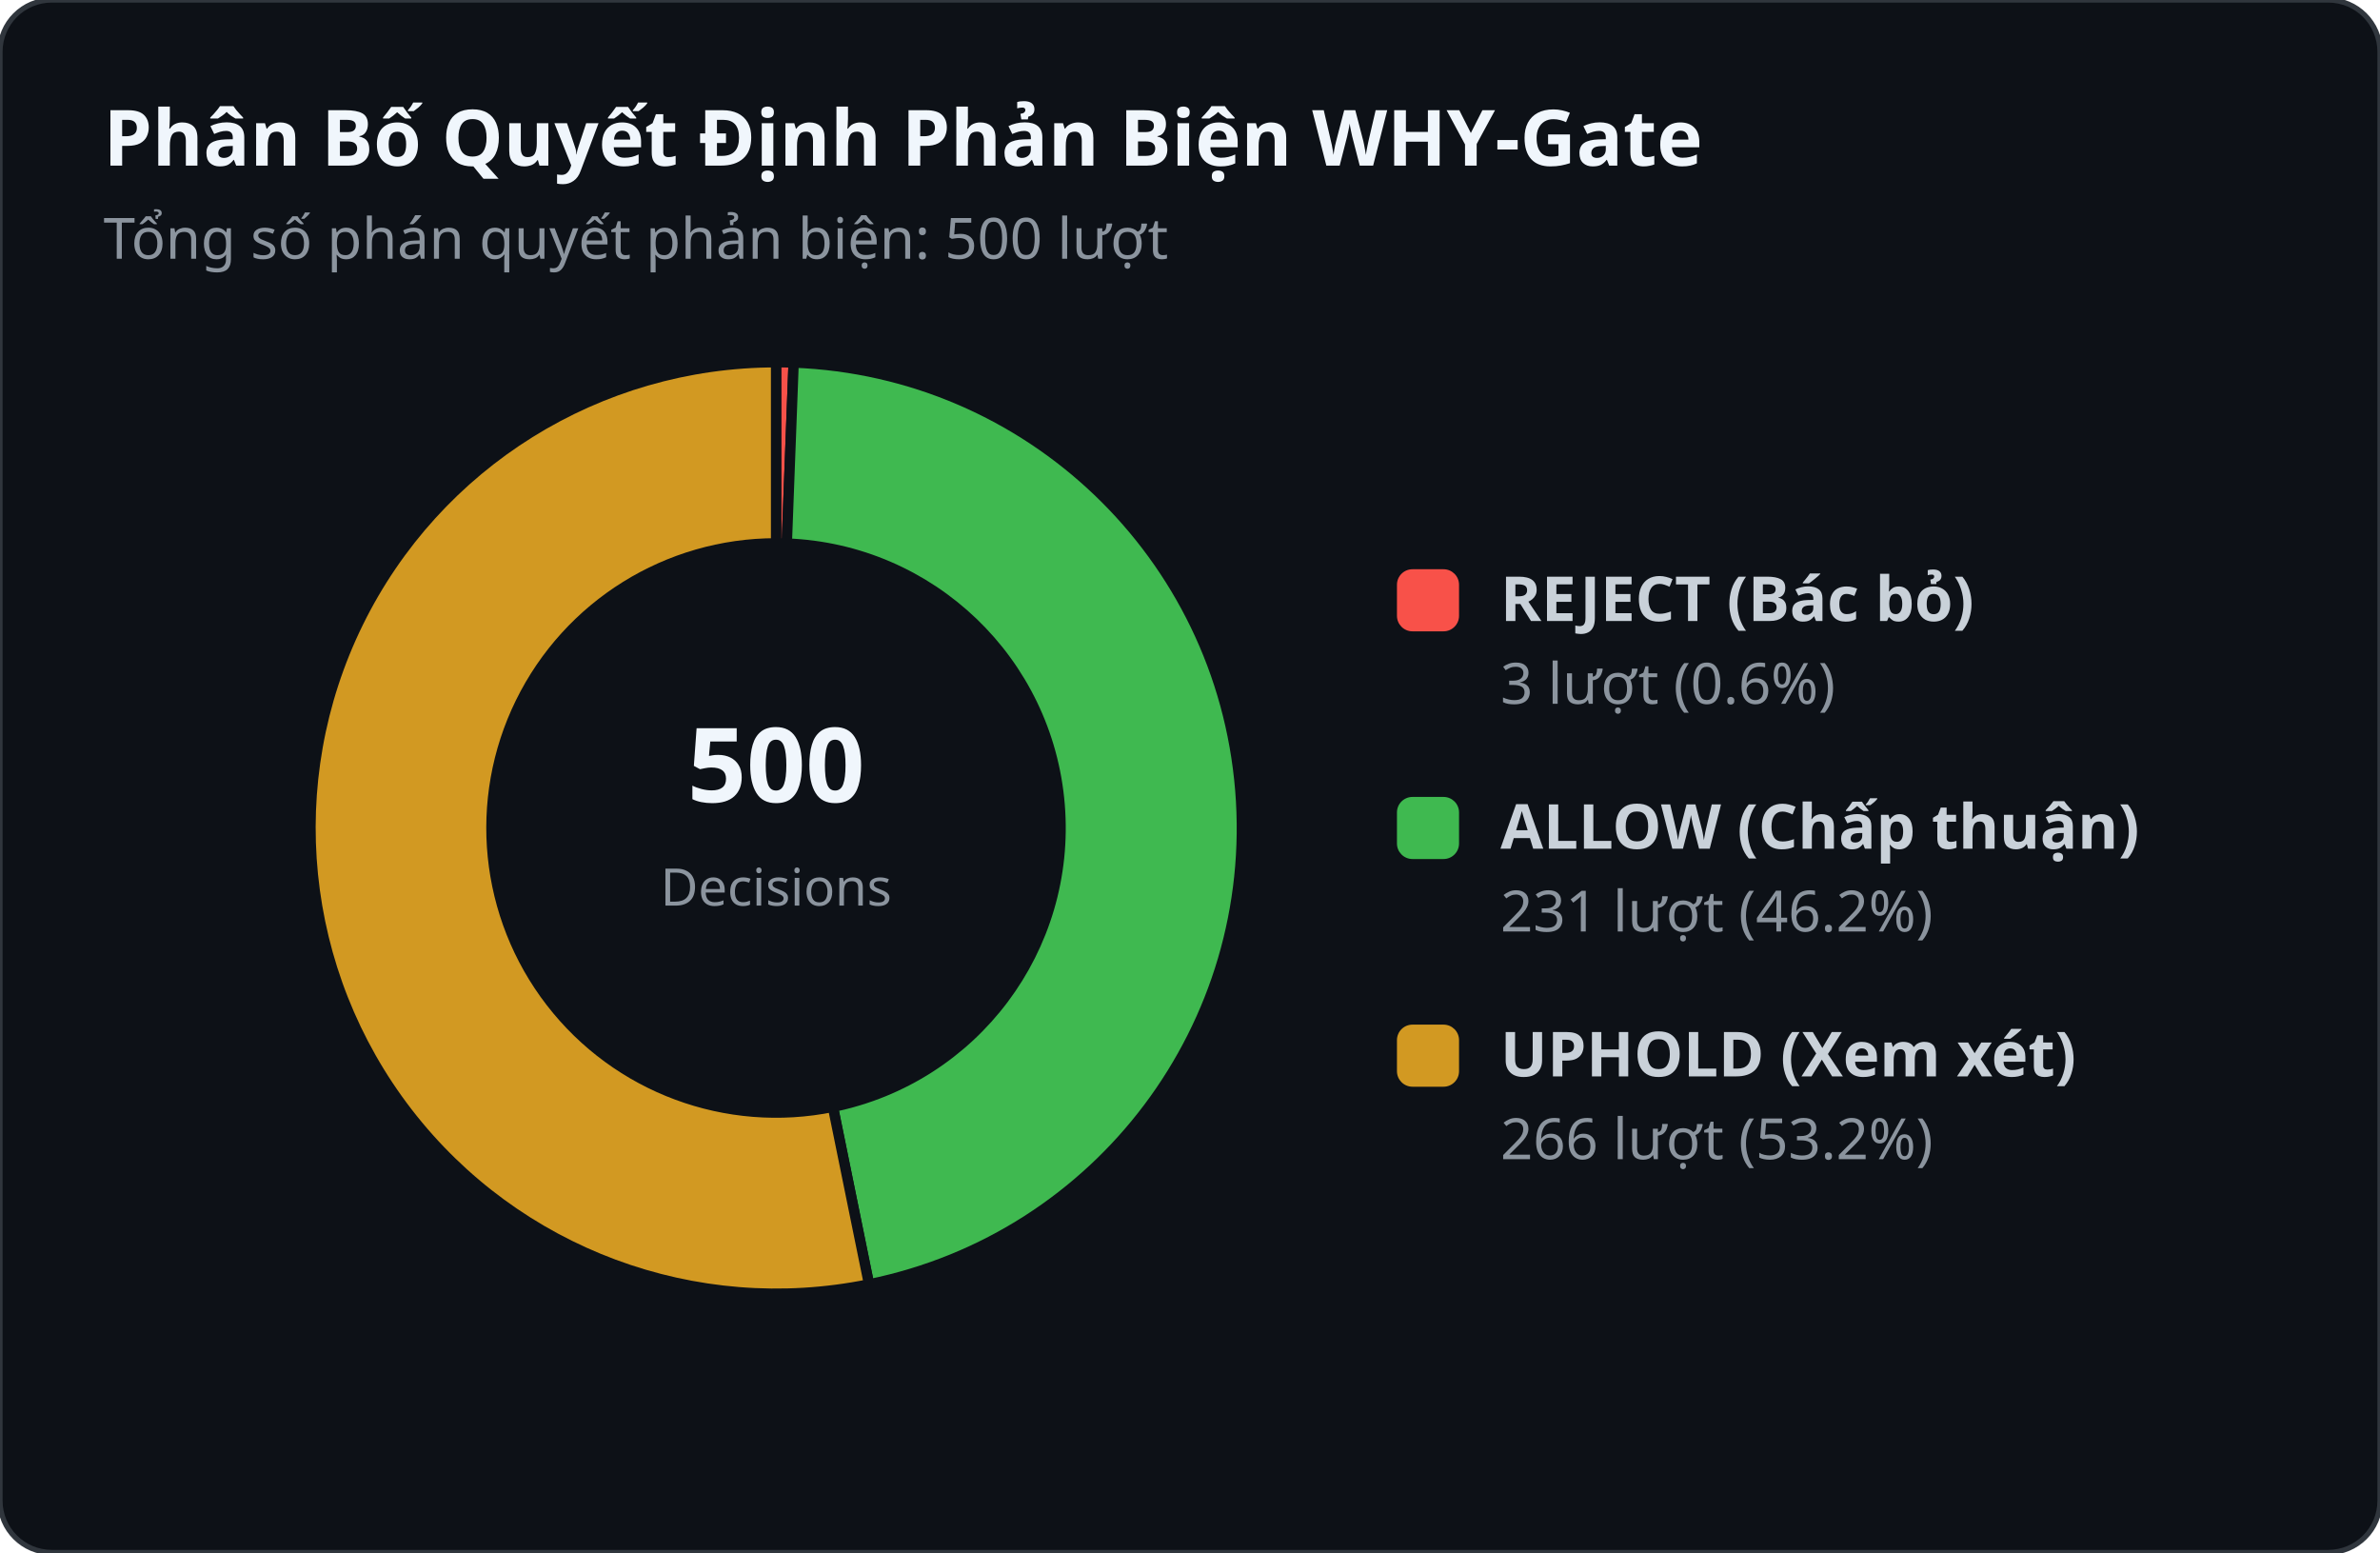
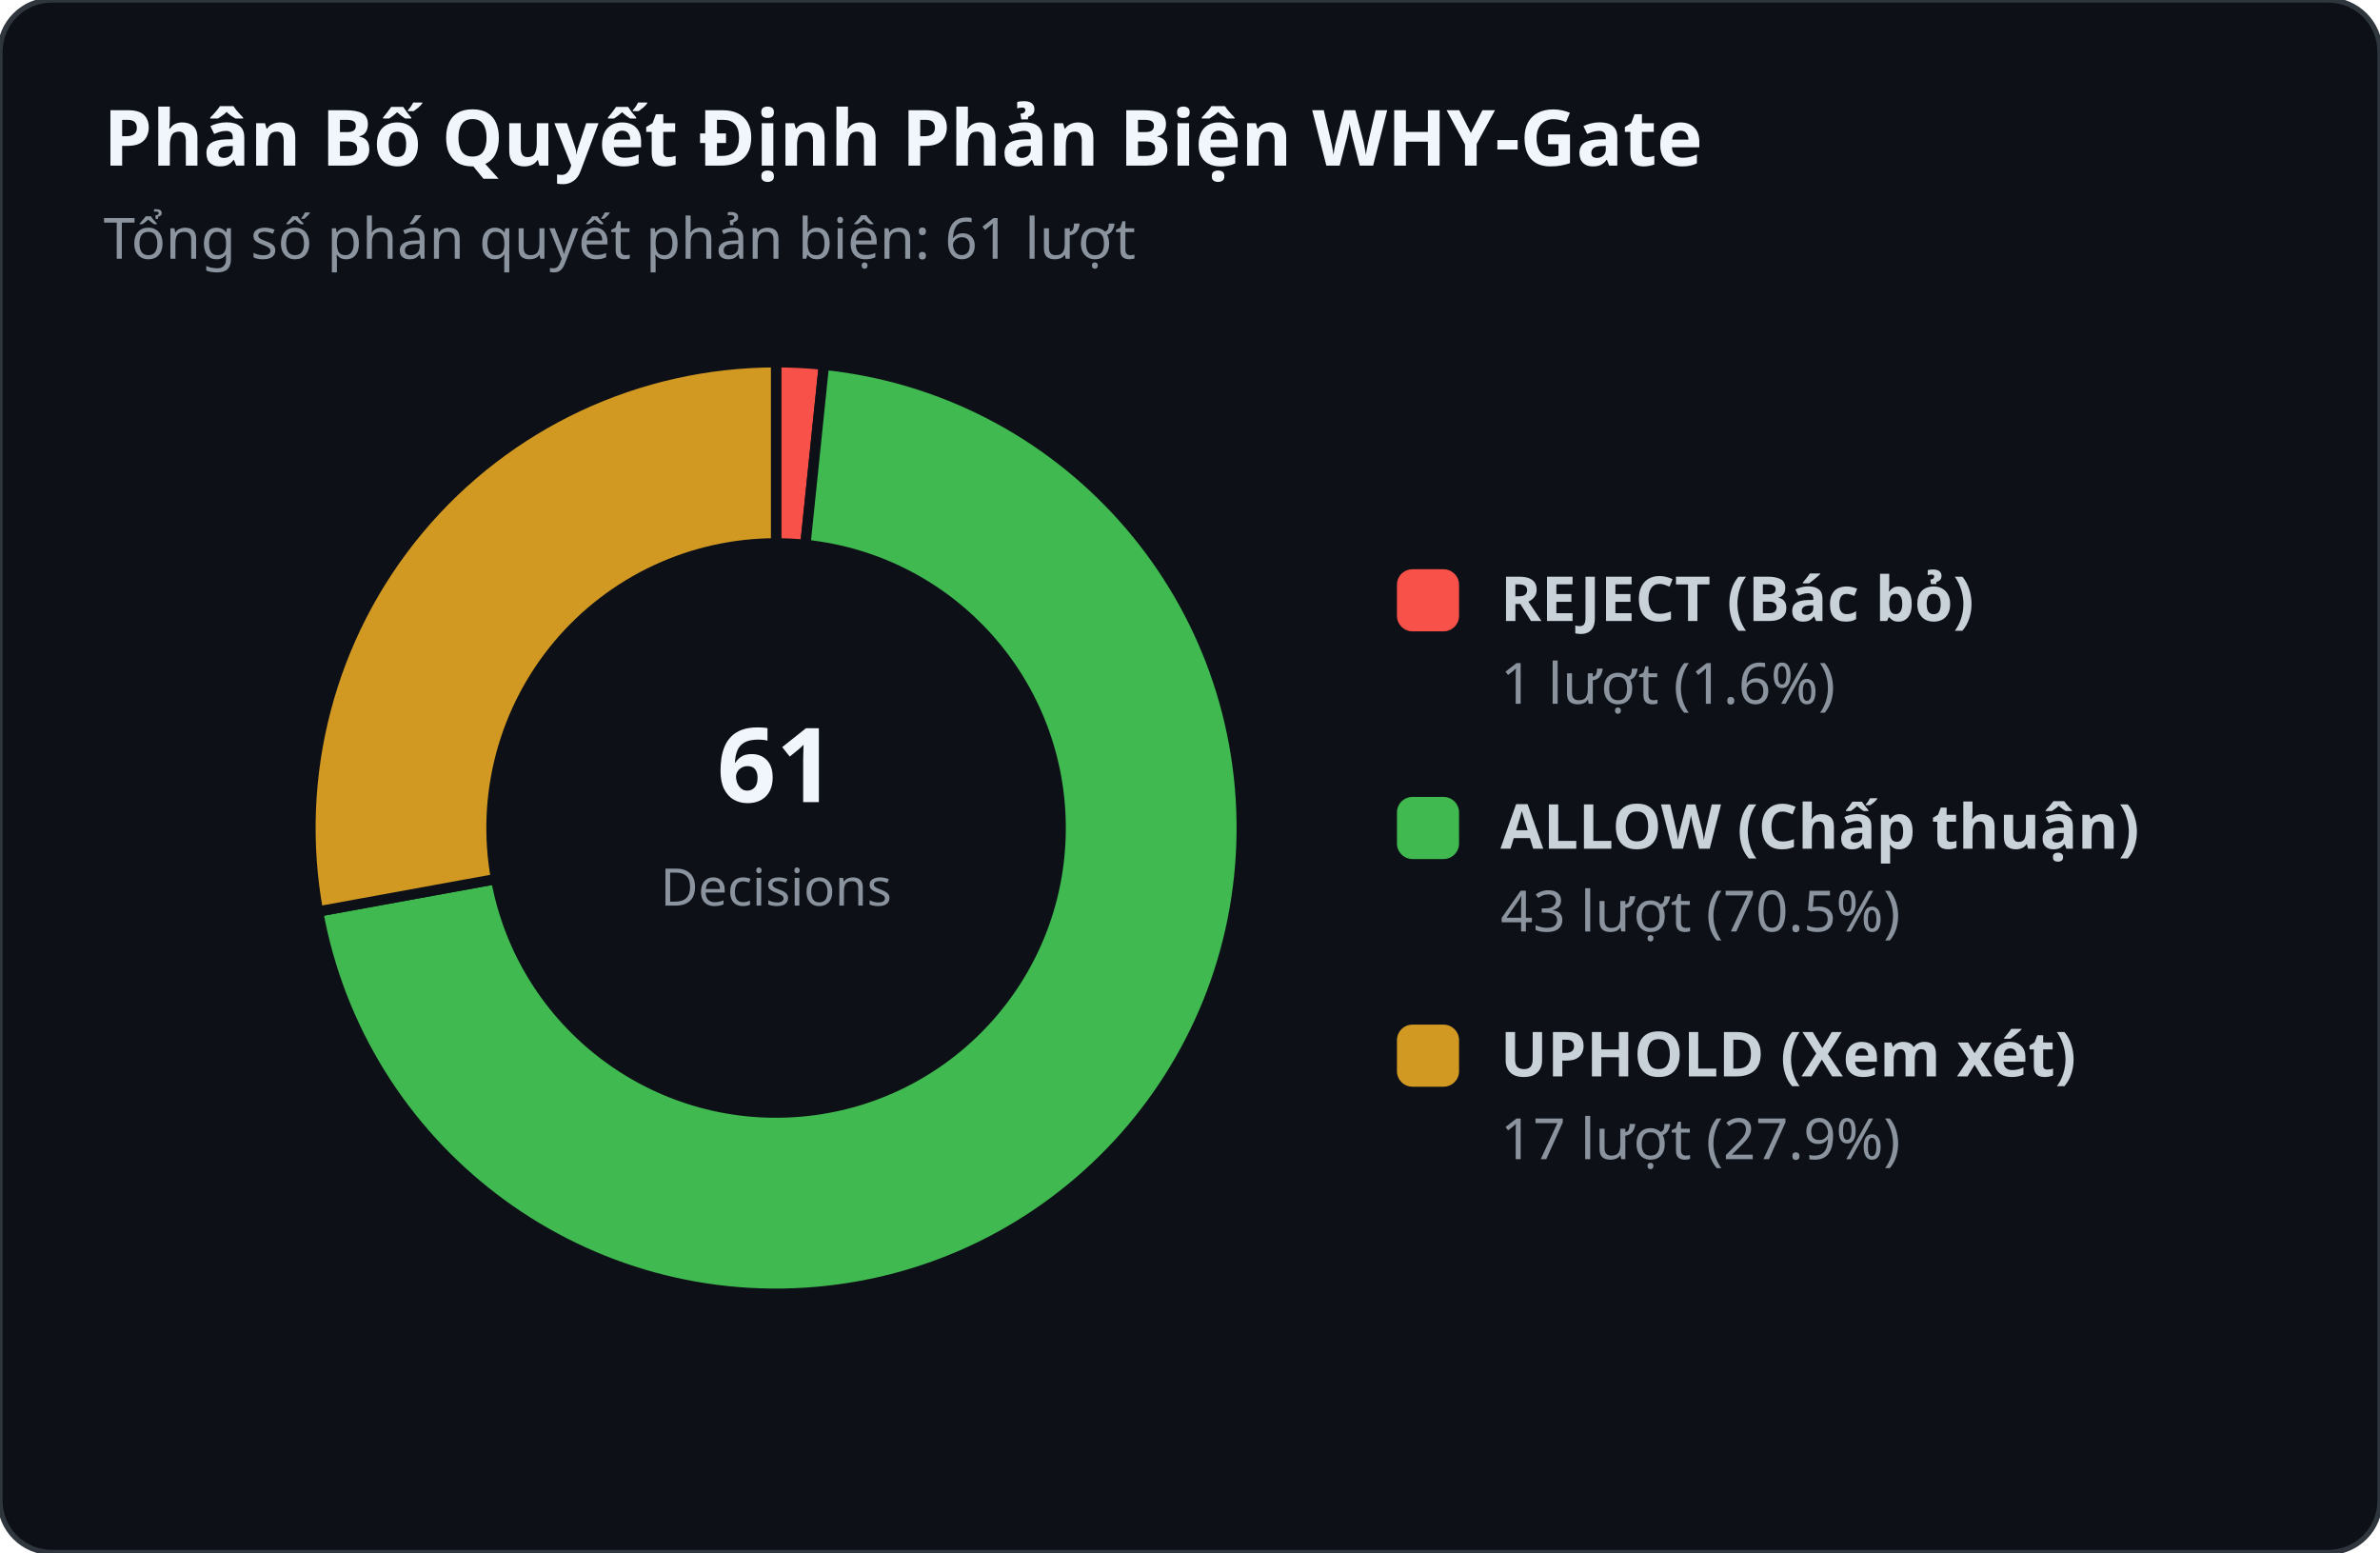
<svg xmlns="http://www.w3.org/2000/svg" width="460" height="300" viewBox="0 0 460 300">
  <rect width="460" height="300" rx="10" fill="#0d1117" stroke="#30363d" stroke-width="1" />
  <text x="20" y="32" font-family="sans-serif" font-size="15" font-weight="600" fill="#f0f6fc">Phân Bố Quyết Định Phản Biện WHY-Gate</text>
-   <text x="20" y="50" font-family="sans-serif" font-size="11" fill="#8b949e">Tổng số phán quyết phản biện: 500 lượt</text>
+   <text x="20" y="50" font-family="sans-serif" font-size="11" fill="#8b949e">Tổng số phán quyết phản biện: 61 lượt</text>
  <circle cx="150" cy="160" r="90" fill="none" stroke="#30363d" stroke-width="1" />
-   <path d="M 150.00 70.00 A 90 90 0 0 1 153.39 70.06 L 152.07 105.04 A 55 55 0 0 0 150.00 105.00 Z" fill="#f85149" stroke="#0d1117" stroke-width="2" />
-   <path d="M 153.39 70.06 A 90 90 0 0 1 167.97 248.19 L 160.98 213.89 A 55 55 0 0 0 152.07 105.04 Z" fill="#3fb950" stroke="#0d1117" stroke-width="2" />
-   <path d="M 167.97 248.19 A 90 90 0 1 1 150.00 70.00 L 150.00 105.00 A 55 55 0 1 0 160.98 213.89 Z" fill="#d29922" stroke="#0d1117" stroke-width="2" />
-   <text x="150" y="155" text-anchor="middle" font-family="sans-serif" font-size="20" font-weight="700" fill="#f0f6fc">500</text>
+   <path d="M 150.00 70.00 A 90 90 0 0 1 159.25 70.48 L 155.66 105.29 A 55 55 0 0 0 150.00 105.00 Z" fill="#f85149" stroke="#0d1117" stroke-width="2" />
+   <path d="M 159.25 70.48 A 90 90 0 1 1 61.46 176.14 L 95.89 169.86 A 55 55 0 1 0 155.66 105.29 Z" fill="#3fb950" stroke="#0d1117" stroke-width="2" />
+   <path d="M 61.46 176.14 A 90 90 0 0 1 150.00 70.00 L 150.00 105.00 A 55 55 0 0 0 95.89 169.86 Z" fill="#d29922" stroke="#0d1117" stroke-width="2" />
+   <text x="150" y="155" text-anchor="middle" font-family="sans-serif" font-size="20" font-weight="700" fill="#f0f6fc">61</text>
  <text x="150" y="175" text-anchor="middle" font-family="sans-serif" font-size="10" fill="#8b949e">Decisions</text>
  <rect x="270" y="110" width="12" height="12" rx="3" fill="#f85149" />
  <text x="290" y="120" font-family="sans-serif" font-size="12" font-weight="600" fill="#c9d1d9">REJECT (Bác bỏ)</text>
-   <text x="290" y="136" font-family="sans-serif" font-size="11" fill="#8b949e">3 lượt (0.6%)</text>
+   <text x="290" y="136" font-family="sans-serif" font-size="11" fill="#8b949e">1 lượt (1.6%)</text>
  <rect x="270" y="154" width="12" height="12" rx="3" fill="#3fb950" />
  <text x="290" y="164" font-family="sans-serif" font-size="12" font-weight="600" fill="#c9d1d9">ALLOW (Chấp thuận)</text>
-   <text x="290" y="180" font-family="sans-serif" font-size="11" fill="#8b949e">231 lượt (46.2%)</text>
+   <text x="290" y="180" font-family="sans-serif" font-size="11" fill="#8b949e">43 lượt (70.5%)</text>
  <rect x="270" y="198" width="12" height="12" rx="3" fill="#d29922" />
  <text x="290" y="208" font-family="sans-serif" font-size="12" font-weight="600" fill="#c9d1d9">UPHOLD (Xem xét)</text>
-   <text x="290" y="224" font-family="sans-serif" font-size="11" fill="#8b949e">266 lượt (53.2%)</text>
+   <text x="290" y="224" font-family="sans-serif" font-size="11" fill="#8b949e">17 lượt (27.9%)</text>
</svg>
